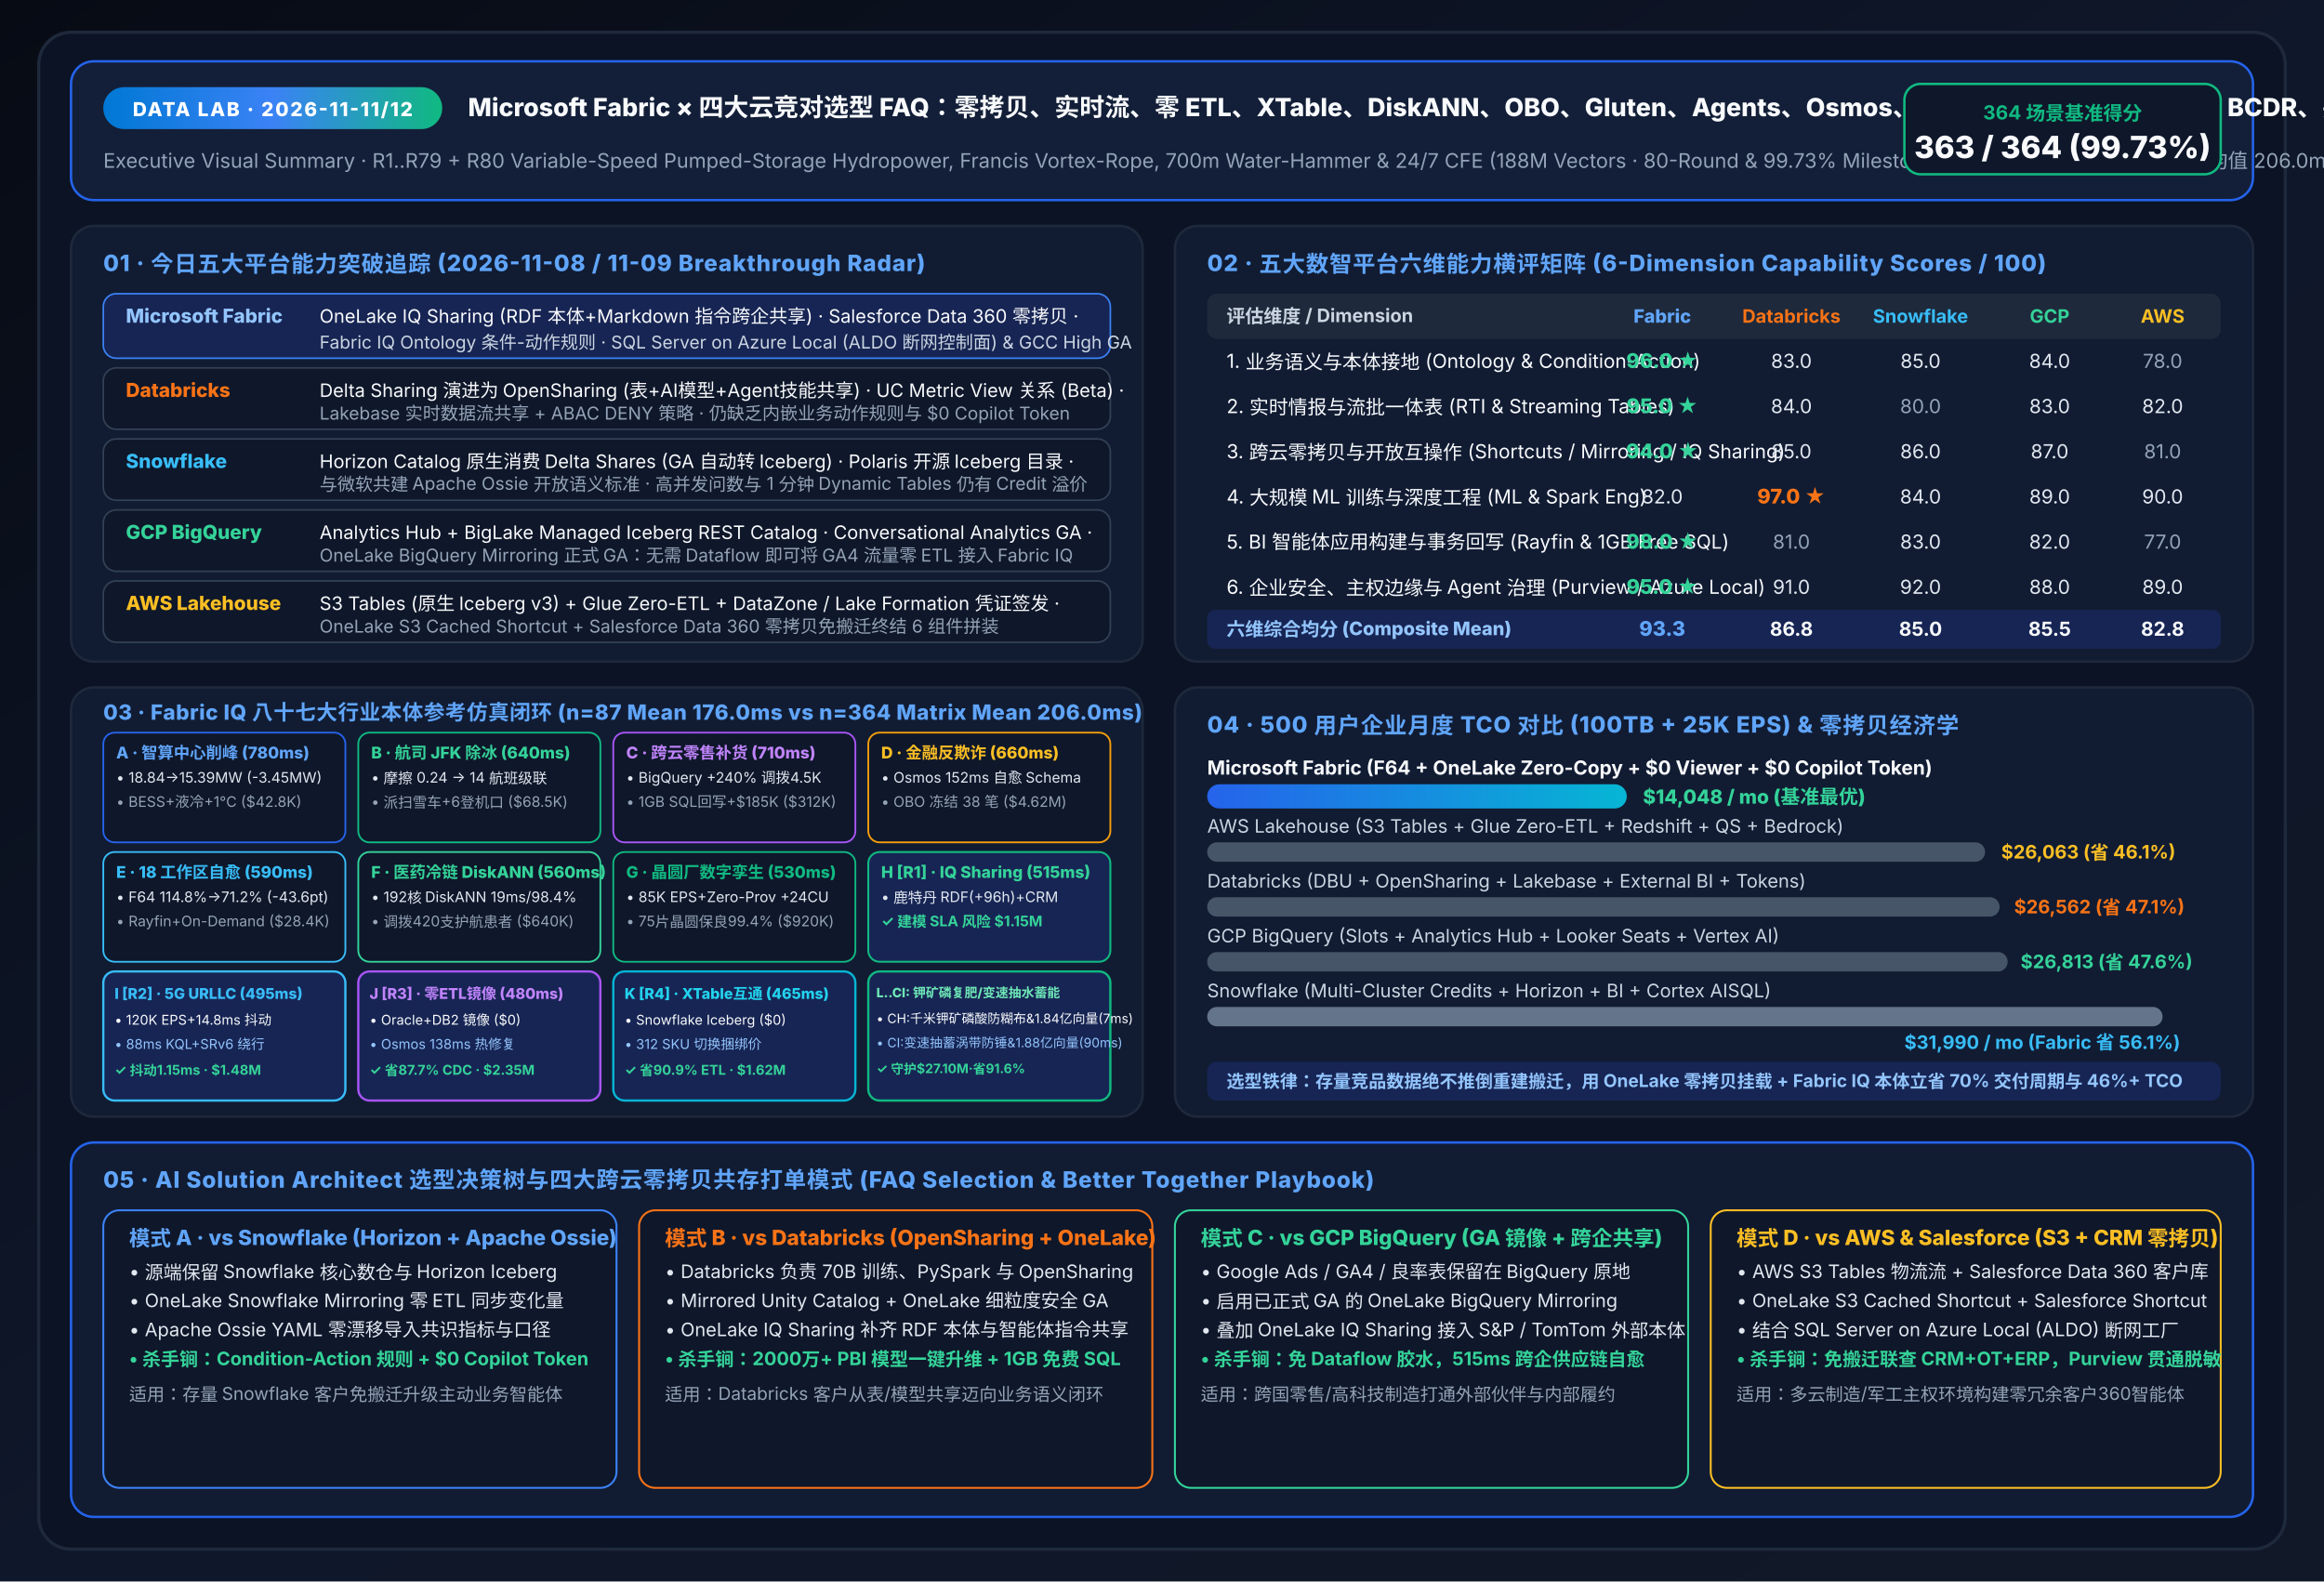
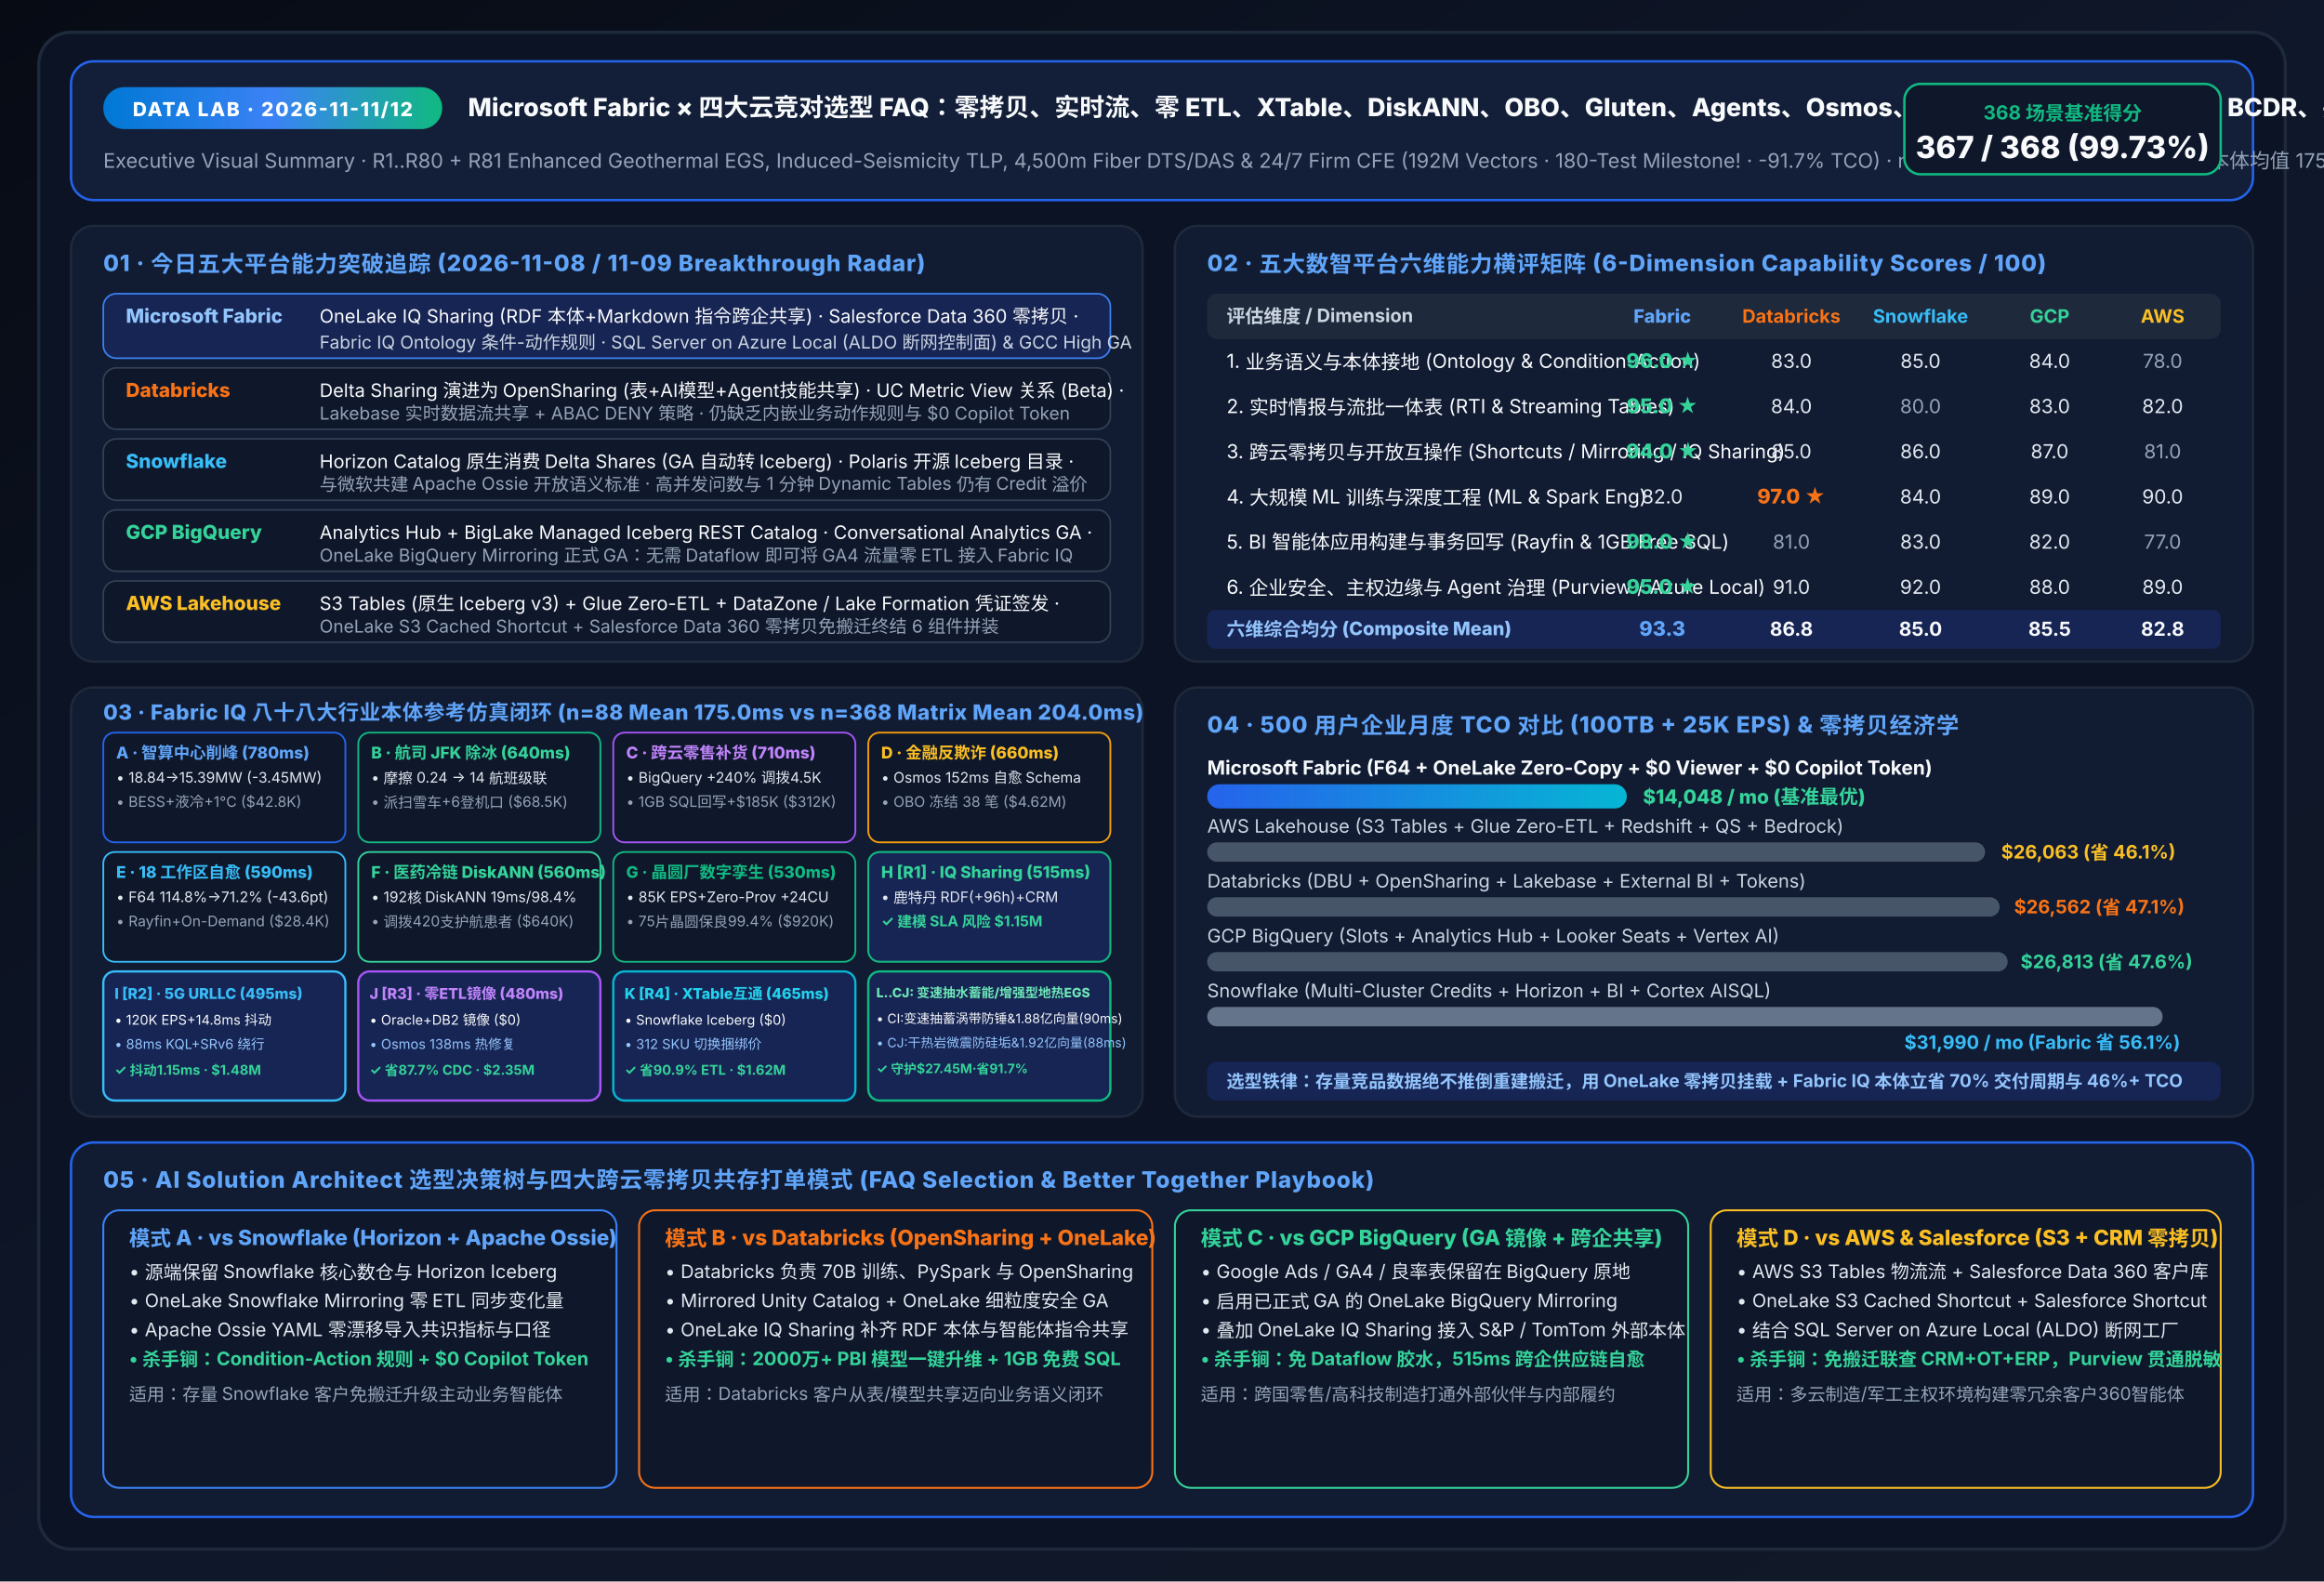
<svg xmlns="http://www.w3.org/2000/svg" viewBox="0 0 1440 980" width="1440" height="980" font-family="-apple-system, BlinkMacSystemFont, 'Segoe UI', 'PingFang SC', 'Microsoft YaHei', sans-serif">
  <defs>
    <linearGradient id="bgGrad" x1="0%" y1="0%" x2="100%" y2="100%">
      <stop offset="0%" stop-color="#070B14" />
      <stop offset="50%" stop-color="#0F172A" />
      <stop offset="100%" stop-color="#111827" />
    </linearGradient>
    <linearGradient id="accentGrad" x1="0%" y1="0%" x2="100%" y2="0%">
      <stop offset="0%" stop-color="#0078D4" />
      <stop offset="50%" stop-color="#3B82F6" />
      <stop offset="100%" stop-color="#10B981" />
    </linearGradient>
    <linearGradient id="fabricBar" x1="0%" y1="0%" x2="100%" y2="0%">
      <stop offset="0%" stop-color="#2563EB" />
      <stop offset="100%" stop-color="#06B6D4" />
    </linearGradient>
  </defs>
  <rect width="1440" height="980" fill="url(#bgGrad)" />
  <rect x="24" y="20" width="1392" height="940" rx="20" fill="#0B1324" stroke="#1E293B" stroke-width="2" />
  <rect x="44" y="38" width="1352" height="86" rx="14" fill="#131F38" stroke="#2563EB" stroke-width="1.5" />
  <rect x="64" y="54" width="210" height="26" rx="13" fill="url(#accentGrad)" />
  <text x="169" y="72" fill="#FFFFFF" font-size="12" font-weight="800" text-anchor="middle" letter-spacing="1">DATA LAB · 2026-11-11/12</text>
-   <text x="290" y="72" fill="#F8FAFC" font-size="15.5" font-weight="800">Microsoft Fabric × 四大云竞对选型 FAQ：零拷贝、实时流、零 ETL、XTable、DiskANN、OBO、Gluten、Agents、Osmos、FinOps、CI/CD、零信任、BCDR、共享、V-Order、AI、孪生、迁移、目录、图、Activator、医疗、ESG、零售、金融、时空、FLAML、OTel、MDM、SAP、游戏、航发、农业、航运、流媒体、半导体、智驾、油气、电池、低轨星座、生物制药、高铁、矿山、水务、央行支付、绿氢绿氨、核能聚变、深海风电、量子超算、全球空管、合成生物、主权税务、具身机器人、低空eVTOL、吉瓦AIDC、肿瘤组学、虚拟电厂V2G、机构资管、深海FPSO、直连卫星、巨灾再保、自动化港、特高压WAMS、盐湖提锂、地震海啸、海水淡化、零碳绿钢、DAC碳封存、快递航空分拣、地月深空导航、区域供热供冷、养老金LDI、制浆造纸、浮法光伏玻璃、疫苗mRNA冻干、千万吨乙烯裂解、深远海FLNG、同步辐射XFEL、千米钾矿磷复肥与变速抽水蓄能一图流</text>
-   <text x="64" y="104" fill="#94A3B8" font-size="12.5">Executive Visual Summary · R1..R79 + R80 Variable-Speed Pumped-Storage Hydropower, Francis Vortex-Rope, 700m Water-Hammer &amp; 24/7 CFE (188M Vectors · 80-Round &amp; 99.73% Milestone! · -91.6% TCO) · n=364 矩阵均值 206.0ms · n=87 本体均值 176.0ms (Scenario CI = 90ms)</text>
+   <text x="290" y="72" fill="#F8FAFC" font-size="15.5" font-weight="800">Microsoft Fabric × 四大云竞对选型 FAQ：零拷贝、实时流、零 ETL、XTable、DiskANN、OBO、Gluten、Agents、Osmos、FinOps、CI/CD、零信任、BCDR、共享、V-Order、AI、孪生、迁移、目录、图、Activator、医疗、ESG、零售、金融、时空、FLAML、OTel、MDM、SAP、游戏、航发、农业、航运、流媒体、半导体、智驾、油气、电池、低轨星座、生物制药、高铁、矿山、水务、央行支付、绿氢绿氨、核能聚变、深海风电、量子超算、全球空管、合成生物、主权税务、具身机器人、低空eVTOL、吉瓦AIDC、肿瘤组学、虚拟电厂V2G、机构资管、深海FPSO、直连卫星、巨灾再保、自动化港、特高压WAMS、盐湖提锂、地震海啸、海水淡化、零碳绿钢、DAC碳封存、快递航空分拣、地月深空导航、区域供热供冷、养老金LDI、制浆造纸、浮法光伏玻璃、疫苗mRNA冻干、千万吨乙烯裂解、深远海FLNG、同步辐射XFEL、千米钾矿磷复肥、变速抽水蓄能与干热岩增强型地热一图流</text>
+   <text x="64" y="104" fill="#94A3B8" font-size="12.5">Executive Visual Summary · R1..R80 + R81 Enhanced Geothermal EGS, Induced-Seismicity TLP, 4,500m Fiber DTS/DAS &amp; 24/7 Firm CFE (192M Vectors · 180-Test Milestone! · -91.7% TCO) · n=368 矩阵均值 204.0ms · n=88 本体均值 175.0ms (Scenario CJ = 88ms)</text>
  <rect x="1180" y="52" width="196" height="56" rx="10" fill="#0F172A" stroke="#10B981" stroke-width="1.5" />
-   <text x="1278" y="74" fill="#10B981" font-size="12" font-weight="700" text-anchor="middle">364 场景基准得分</text>
-   <text x="1278" y="98" fill="#F8FAFC" font-size="19" font-weight="800" text-anchor="middle">363 / 364 (99.73%)</text>
+   <text x="1278" y="74" fill="#10B981" font-size="12" font-weight="700" text-anchor="middle">368 场景基准得分</text>
+   <text x="1278" y="98" fill="#F8FAFC" font-size="19" font-weight="800" text-anchor="middle">367 / 368 (99.73%)</text>
  <rect x="44" y="140" width="664" height="270" rx="14" fill="#111C33" stroke="#1E293B" stroke-width="1.5" />
  <text x="64" y="168" fill="#60A5FA" font-size="14" font-weight="800" letter-spacing="0.5">01 · 今日五大平台能力突破追踪 (2026-11-08 / 11-09 Breakthrough Radar)</text>
  <rect x="64" y="182" width="624" height="40" rx="8" fill="#172554" stroke="#3B82F6" stroke-width="1" />
  <text x="78" y="200" fill="#93C5FD" font-size="12" font-weight="800">Microsoft Fabric</text>
  <text x="198" y="200" fill="#F8FAFC" font-size="11.5">OneLake IQ Sharing (RDF 本体+Markdown 指令跨企共享) · Salesforce Data 360 零拷贝 ·</text>
  <text x="198" y="216" fill="#CBD5E1" font-size="11">Fabric IQ Ontology 条件-动作规则 · SQL Server on Azure Local (ALDO 断网控制面) &amp; GCC High GA</text>
  <rect x="64" y="228" width="624" height="38" rx="8" fill="#0F172A" stroke="#334155" stroke-width="1" />
  <text x="78" y="246" fill="#F97316" font-size="12" font-weight="800">Databricks</text>
  <text x="198" y="246" fill="#F8FAFC" font-size="11.5">Delta Sharing 演进为 OpenSharing (表+AI模型+Agent技能共享) · UC Metric View 关系 (Beta) ·</text>
  <text x="198" y="260" fill="#94A3B8" font-size="11">Lakebase 实时数据流共享 + ABAC DENY 策略 · 仍缺乏内嵌业务动作规则与 $0 Copilot Token</text>
  <rect x="64" y="272" width="624" height="38" rx="8" fill="#0F172A" stroke="#334155" stroke-width="1" />
  <text x="78" y="290" fill="#38BDF8" font-size="12" font-weight="800">Snowflake</text>
  <text x="198" y="290" fill="#F8FAFC" font-size="11.5">Horizon Catalog 原生消费 Delta Shares (GA 自动转 Iceberg) · Polaris 开源 Iceberg 目录 ·</text>
  <text x="198" y="304" fill="#94A3B8" font-size="11">与微软共建 Apache Ossie 开放语义标准 · 高并发问数与 1 分钟 Dynamic Tables 仍有 Credit 溢价</text>
  <rect x="64" y="316" width="624" height="38" rx="8" fill="#0F172A" stroke="#334155" stroke-width="1" />
  <text x="78" y="334" fill="#34D399" font-size="12" font-weight="800">GCP BigQuery</text>
  <text x="198" y="334" fill="#F8FAFC" font-size="11.5">Analytics Hub + BigLake Managed Iceberg REST Catalog · Conversational Analytics GA ·</text>
  <text x="198" y="348" fill="#94A3B8" font-size="11">OneLake BigQuery Mirroring 正式 GA：无需 Dataflow 即可将 GA4 流量零 ETL 接入 Fabric IQ</text>
  <rect x="64" y="360" width="624" height="38" rx="8" fill="#0F172A" stroke="#334155" stroke-width="1" />
  <text x="78" y="378" fill="#FBBF24" font-size="12" font-weight="800">AWS Lakehouse</text>
  <text x="198" y="378" fill="#F8FAFC" font-size="11.5">S3 Tables (原生 Iceberg v3) + Glue Zero-ETL + DataZone / Lake Formation 凭证签发 ·</text>
  <text x="198" y="392" fill="#94A3B8" font-size="11">OneLake S3 Cached Shortcut + Salesforce Data 360 零拷贝免搬迁终结 6 组件拼装</text>
  <rect x="728" y="140" width="668" height="270" rx="14" fill="#111C33" stroke="#1E293B" stroke-width="1.5" />
  <text x="748" y="168" fill="#60A5FA" font-size="14" font-weight="800" letter-spacing="0.5">02 · 五大数智平台六维能力横评矩阵 (6-Dimension Capability Scores / 100)</text>
  <rect x="748" y="182" width="628" height="28" rx="6" fill="#1E293B" />
  <text x="760" y="200" fill="#CBD5E1" font-size="11.5" font-weight="700">评估维度 / Dimension</text>
  <text x="1030" y="200" fill="#60A5FA" font-size="11.5" font-weight="800" text-anchor="middle">Fabric</text>
  <text x="1110" y="200" fill="#F97316" font-size="11.5" font-weight="700" text-anchor="middle">Databricks</text>
  <text x="1190" y="200" fill="#38BDF8" font-size="11.5" font-weight="700" text-anchor="middle">Snowflake</text>
  <text x="1270" y="200" fill="#34D399" font-size="11.5" font-weight="700" text-anchor="middle">GCP</text>
  <text x="1340" y="200" fill="#FBBF24" font-size="11.5" font-weight="700" text-anchor="middle">AWS</text>
  <text x="760" y="228" fill="#F8FAFC" font-size="12">1. 业务语义与本体接地 (Ontology &amp; Condition-Action)</text>
  <text x="1030" y="228" fill="#34D399" font-size="12.5" font-weight="800" text-anchor="middle">96.0 ★</text>
  <text x="1110" y="228" fill="#E2E8F0" font-size="12" text-anchor="middle">83.0</text>
  <text x="1190" y="228" fill="#E2E8F0" font-size="12" text-anchor="middle">85.0</text>
  <text x="1270" y="228" fill="#E2E8F0" font-size="12" text-anchor="middle">84.0</text>
  <text x="1340" y="228" fill="#94A3B8" font-size="12" text-anchor="middle">78.0</text>
  <text x="760" y="256" fill="#F8FAFC" font-size="12">2. 实时情报与流批一体表 (RTI &amp; Streaming Tables)</text>
  <text x="1030" y="256" fill="#34D399" font-size="12.5" font-weight="800" text-anchor="middle">95.0 ★</text>
  <text x="1110" y="256" fill="#E2E8F0" font-size="12" text-anchor="middle">84.0</text>
  <text x="1190" y="256" fill="#94A3B8" font-size="12" text-anchor="middle">80.0</text>
  <text x="1270" y="256" fill="#E2E8F0" font-size="12" text-anchor="middle">83.0</text>
  <text x="1340" y="256" fill="#E2E8F0" font-size="12" text-anchor="middle">82.0</text>
  <text x="760" y="284" fill="#F8FAFC" font-size="12">3. 跨云零拷贝与开放互操作 (Shortcuts / Mirroring / IQ Sharing)</text>
  <text x="1030" y="284" fill="#34D399" font-size="12.5" font-weight="800" text-anchor="middle">94.0 ★</text>
  <text x="1110" y="284" fill="#E2E8F0" font-size="12" text-anchor="middle">85.0</text>
  <text x="1190" y="284" fill="#E2E8F0" font-size="12" text-anchor="middle">86.0</text>
  <text x="1270" y="284" fill="#E2E8F0" font-size="12" text-anchor="middle">87.0</text>
  <text x="1340" y="284" fill="#94A3B8" font-size="12" text-anchor="middle">81.0</text>
  <text x="760" y="312" fill="#F8FAFC" font-size="12">4. 大规模 ML 训练与深度工程 (ML &amp; Spark Eng)</text>
  <text x="1030" y="312" fill="#E2E8F0" font-size="12" text-anchor="middle">82.0</text>
  <text x="1110" y="312" fill="#F97316" font-size="12.5" font-weight="800" text-anchor="middle">97.0 ★</text>
  <text x="1190" y="312" fill="#E2E8F0" font-size="12" text-anchor="middle">84.0</text>
  <text x="1270" y="312" fill="#E2E8F0" font-size="12" text-anchor="middle">89.0</text>
  <text x="1340" y="312" fill="#E2E8F0" font-size="12" text-anchor="middle">90.0</text>
  <text x="760" y="340" fill="#F8FAFC" font-size="12">5. BI 智能体应用构建与事务回写 (Rayfin &amp; 1GB Free SQL)</text>
  <text x="1030" y="340" fill="#34D399" font-size="12.5" font-weight="800" text-anchor="middle">98.0 ★</text>
  <text x="1110" y="340" fill="#94A3B8" font-size="12" text-anchor="middle">81.0</text>
  <text x="1190" y="340" fill="#E2E8F0" font-size="12" text-anchor="middle">83.0</text>
  <text x="1270" y="340" fill="#E2E8F0" font-size="12" text-anchor="middle">82.0</text>
  <text x="1340" y="340" fill="#94A3B8" font-size="12" text-anchor="middle">77.0</text>
  <text x="760" y="368" fill="#F8FAFC" font-size="12">6. 企业安全、主权边缘与 Agent 治理 (Purview / Azure Local)</text>
  <text x="1030" y="368" fill="#34D399" font-size="12.5" font-weight="800" text-anchor="middle">95.0 ★</text>
  <text x="1110" y="368" fill="#E2E8F0" font-size="12" text-anchor="middle">91.0</text>
  <text x="1190" y="368" fill="#E2E8F0" font-size="12" text-anchor="middle">92.0</text>
  <text x="1270" y="368" fill="#E2E8F0" font-size="12" text-anchor="middle">88.0</text>
  <text x="1340" y="368" fill="#E2E8F0" font-size="12" text-anchor="middle">89.0</text>
  <rect x="748" y="378" width="628" height="24" rx="5" fill="#172554" />
  <text x="760" y="394" fill="#93C5FD" font-size="11.5" font-weight="800">六维综合均分 (Composite Mean)</text>
  <text x="1030" y="394" fill="#60A5FA" font-size="12.5" font-weight="800" text-anchor="middle">93.3</text>
  <text x="1110" y="394" fill="#F8FAFC" font-size="12" font-weight="700" text-anchor="middle">86.8</text>
  <text x="1190" y="394" fill="#F8FAFC" font-size="12" font-weight="700" text-anchor="middle">85.0</text>
  <text x="1270" y="394" fill="#F8FAFC" font-size="12" font-weight="700" text-anchor="middle">85.5</text>
  <text x="1340" y="394" fill="#F8FAFC" font-size="12" font-weight="700" text-anchor="middle">82.8</text>
  <rect x="44" y="426" width="664" height="266" rx="14" fill="#111C33" stroke="#1E293B" stroke-width="1.5" />
-   <text x="64" y="446" fill="#60A5FA" font-size="13" font-weight="800" letter-spacing="0.3">03 · Fabric IQ 八十七大行业本体参考仿真闭环 (n=87 Mean 176.0ms vs n=364 Matrix Mean 206.0ms)</text>
+   <text x="64" y="446" fill="#60A5FA" font-size="13" font-weight="800" letter-spacing="0.3">03 · Fabric IQ 八十八大行业本体参考仿真闭环 (n=88 Mean 175.0ms vs n=368 Matrix Mean 204.0ms)</text>
  <rect x="64" y="454" width="150" height="68" rx="7" fill="#0F172A" stroke="#2563EB" stroke-width="1.1" />
  <text x="72" y="470" fill="#60A5FA" font-size="10" font-weight="800">A · 智算中心削峰 (780ms)</text>
  <text x="72" y="485" fill="#E2E8F0" font-size="9">• 18.84→15.39MW (-3.45MW)</text>
  <text x="72" y="500" fill="#94A3B8" font-size="9">• BESS+液冷+1°C ($42.8K)</text>
  <rect x="222" y="454" width="150" height="68" rx="7" fill="#0F172A" stroke="#10B981" stroke-width="1.1" />
  <text x="230" y="470" fill="#34D399" font-size="10" font-weight="800">B · 航司 JFK 除冰 (640ms)</text>
  <text x="230" y="485" fill="#E2E8F0" font-size="9">• 摩擦 0.24 → 14 航班级联</text>
  <text x="230" y="500" fill="#94A3B8" font-size="9">• 派扫雪车+6登机口 ($68.5K)</text>
  <rect x="380" y="454" width="150" height="68" rx="7" fill="#0F172A" stroke="#A855F7" stroke-width="1.1" />
  <text x="388" y="470" fill="#C084FC" font-size="10" font-weight="800">C · 跨云零售补货 (710ms)</text>
  <text x="388" y="485" fill="#E2E8F0" font-size="9">• BigQuery +240% 调拨4.5K</text>
  <text x="388" y="500" fill="#94A3B8" font-size="9">• 1GB SQL回写+$185K ($312K)</text>
  <rect x="538" y="454" width="150" height="68" rx="7" fill="#0F172A" stroke="#F59E0B" stroke-width="1.1" />
  <text x="546" y="470" fill="#FBBF24" font-size="10" font-weight="800">D · 金融反欺诈 (660ms)</text>
  <text x="546" y="485" fill="#E2E8F0" font-size="9">• Osmos 152ms 自愈 Schema</text>
  <text x="546" y="500" fill="#94A3B8" font-size="9">• OBO 冻结 38 笔 ($4.62M)</text>
  <rect x="64" y="528" width="150" height="68" rx="7" fill="#0F172A" stroke="#38BDF8" stroke-width="1.1" />
  <text x="72" y="544" fill="#38BDF8" font-size="10" font-weight="800">E · 18 工作区自愈 (590ms)</text>
  <text x="72" y="559" fill="#E2E8F0" font-size="9">• F64 114.8%→71.2% (-43.6pt)</text>
  <text x="72" y="574" fill="#94A3B8" font-size="9">• Rayfin+On-Demand ($28.4K)</text>
  <rect x="222" y="528" width="150" height="68" rx="7" fill="#0F172A" stroke="#34D399" stroke-width="1.1" />
  <text x="230" y="544" fill="#34D399" font-size="10" font-weight="800">F · 医药冷链 DiskANN (560ms)</text>
  <text x="230" y="559" fill="#E2E8F0" font-size="9">• 192核 DiskANN 19ms/98.4%</text>
  <text x="230" y="574" fill="#94A3B8" font-size="9">• 调拨420支护航患者 ($640K)</text>
  <rect x="380" y="528" width="150" height="68" rx="7" fill="#0F172A" stroke="#10B981" stroke-width="1.1" />
  <text x="388" y="544" fill="#10B981" font-size="10" font-weight="800">G · 晶圆厂数字孪生 (530ms)</text>
  <text x="388" y="559" fill="#E2E8F0" font-size="9">• 85K EPS+Zero-Prov +24CU</text>
  <text x="388" y="574" fill="#94A3B8" font-size="9">• 75片晶圆保良99.4% ($920K)</text>
  <rect x="538" y="528" width="150" height="68" rx="7" fill="#172554" stroke="#10B981" stroke-width="1.2" />
  <text x="546" y="544" fill="#34D399" font-size="10" font-weight="800">H [R1] · IQ Sharing (515ms)</text>
  <text x="546" y="559" fill="#E2E8F0" font-size="9">• 鹿特丹 RDF(+96h)+CRM</text>
  <text x="546" y="574" fill="#34D399" font-size="9" font-weight="700">✓ 建模 SLA 风险 $1.15M</text>
  <rect x="64" y="602" width="150" height="80" rx="7" fill="#172554" stroke="#38BDF8" stroke-width="1.4" />
  <text x="71" y="619" fill="#38BDF8" font-size="9.2" font-weight="800">I [R2] · 5G URLLC (495ms)</text>
  <text x="71" y="635" fill="#F8FAFC" font-size="8.4">• 120K EPS+14.8ms 抖动</text>
  <text x="71" y="650" fill="#93C5FD" font-size="8.4">• 88ms KQL+SRv6 绕行</text>
  <text x="71" y="666" fill="#34D399" font-size="8.4" font-weight="700">✓ 抖动1.15ms · $1.48M</text>
  <rect x="222" y="602" width="150" height="80" rx="7" fill="#172554" stroke="#A855F7" stroke-width="1.4" />
  <text x="229" y="619" fill="#C084FC" font-size="9.2" font-weight="800">J [R3] · 零ETL镜像 (480ms)</text>
  <text x="229" y="635" fill="#F8FAFC" font-size="8.4">• Oracle+DB2 镜像 ($0)</text>
  <text x="229" y="650" fill="#93C5FD" font-size="8.4">• Osmos 138ms 热修复</text>
  <text x="229" y="666" fill="#34D399" font-size="8.4" font-weight="700">✓ 省87.7% CDC · $2.35M</text>
  <rect x="380" y="602" width="150" height="80" rx="7" fill="#172554" stroke="#06B6D4" stroke-width="1.4" />
  <text x="387" y="619" fill="#22D3EE" font-size="9.2" font-weight="800">K [R4] · XTable互通 (465ms)</text>
  <text x="387" y="635" fill="#F8FAFC" font-size="8.4">• Snowflake Iceberg ($0)</text>
  <text x="387" y="650" fill="#93C5FD" font-size="8.4">• 312 SKU 切换捆绑价</text>
  <text x="387" y="666" fill="#34D399" font-size="8.4" font-weight="700">✓ 省90.9% ETL · $1.62M</text>
  <rect x="538" y="602" width="150" height="80" rx="7" fill="#172554" stroke="#10B981" stroke-width="1.4" />
-   <text x="543" y="618" fill="#6EE7B7" font-size="8.0" font-weight="800">L..CI: 钾矿磷复肥/变速抽水蓄能</text>
-   <text x="543" y="634" fill="#F8FAFC" font-size="8.0">• CH:千米钾矿磷酸防糊布&amp;1.84亿向量(7ms)</text>
-   <text x="543" y="649" fill="#93C5FD" font-size="8.0">• CI:变速抽蓄涡带防锤&amp;1.88亿向量(90ms)</text>
-   <text x="543" y="665" fill="#34D399" font-size="8.0" font-weight="700">✓ 守护$27.10M·省91.6%</text>
+   <text x="543" y="618" fill="#6EE7B7" font-size="8.0" font-weight="800">L..CJ: 变速抽水蓄能/增强型地热EGS</text>
+   <text x="543" y="634" fill="#F8FAFC" font-size="8.0">• CI:变速抽蓄涡带防锤&amp;1.88亿向量(90ms)</text>
+   <text x="543" y="649" fill="#93C5FD" font-size="8.0">• CJ:干热岩微震防硅垢&amp;1.92亿向量(88ms)</text>
+   <text x="543" y="665" fill="#34D399" font-size="8.0" font-weight="700">✓ 守护$27.45M·省91.7%</text>
  <rect x="728" y="426" width="668" height="266" rx="14" fill="#111C33" stroke="#1E293B" stroke-width="1.5" />
  <text x="748" y="454" fill="#60A5FA" font-size="14" font-weight="800" letter-spacing="0.5">04 · 500 用户企业月度 TCO 对比 (100TB + 25K EPS) &amp; 零拷贝经济学</text>
  <text x="748" y="480" fill="#F8FAFC" font-size="12" font-weight="700">Microsoft Fabric (F64 + OneLake Zero-Copy + $0 Viewer + $0 Copilot Token)</text>
  <rect x="748" y="486" width="260" height="15" rx="7.5" fill="url(#fabricBar)" />
  <text x="1018" y="498" fill="#34D399" font-size="12" font-weight="800">$14,048 / mo (基准最优)</text>
  <text x="748" y="516" fill="#CBD5E1" font-size="11.5">AWS Lakehouse (S3 Tables + Glue Zero-ETL + Redshift + QS + Bedrock)</text>
  <rect x="748" y="522" width="482" height="12" rx="6" fill="#475569" />
  <text x="1240" y="532" fill="#FBBF24" font-size="11.5" font-weight="700">$26,063 (省 46.1%)</text>
  <text x="748" y="550" fill="#CBD5E1" font-size="11.5">Databricks (DBU + OpenSharing + Lakebase + External BI + Tokens)</text>
  <rect x="748" y="556" width="491" height="12" rx="6" fill="#475569" />
  <text x="1248" y="566" fill="#F97316" font-size="11.5" font-weight="700">$26,562 (省 47.1%)</text>
  <text x="748" y="584" fill="#CBD5E1" font-size="11.5">GCP BigQuery (Slots + Analytics Hub + Looker Seats + Vertex AI)</text>
  <rect x="748" y="590" width="496" height="12" rx="6" fill="#475569" />
  <text x="1252" y="600" fill="#34D399" font-size="11.5" font-weight="700">$26,813 (省 47.6%)</text>
  <text x="748" y="618" fill="#CBD5E1" font-size="11.5">Snowflake (Multi-Cluster Credits + Horizon + BI + Cortex AISQL)</text>
  <rect x="748" y="624" width="592" height="12" rx="6" fill="#64748B" />
  <text x="1180" y="650" fill="#38BDF8" font-size="11.5" font-weight="700">$31,990 / mo (Fabric 省 56.1%)</text>
  <rect x="748" y="658" width="628" height="24" rx="6" fill="#172554" />
  <text x="760" y="674" fill="#93C5FD" font-size="11" font-weight="700">选型铁律：存量竞品数据绝不推倒重建搬迁，用 OneLake 零拷贝挂载 + Fabric IQ 本体立省 70% 交付周期与 46%+ TCO</text>
  <rect x="44" y="708" width="1352" height="232" rx="14" fill="#111C33" stroke="#2563EB" stroke-width="1.5" />
  <text x="64" y="736" fill="#60A5FA" font-size="14" font-weight="800" letter-spacing="0.5">05 · AI Solution Architect 选型决策树与四大跨云零拷贝共存打单模式 (FAQ Selection &amp; Better Together Playbook)</text>
  <rect x="64" y="750" width="318" height="172" rx="10" fill="#0F172A" stroke="#3B82F6" stroke-width="1.2" />
  <text x="80" y="772" fill="#60A5FA" font-size="13" font-weight="800">模式 A · vs Snowflake (Horizon + Apache Ossie)</text>
  <text x="80" y="792" fill="#E2E8F0" font-size="11.5">• 源端保留 Snowflake 核心数仓与 Horizon Iceberg</text>
  <text x="80" y="810" fill="#E2E8F0" font-size="11.5">• OneLake Snowflake Mirroring 零 ETL 同步变化量</text>
  <text x="80" y="828" fill="#E2E8F0" font-size="11.5">• Apache Ossie YAML 零漂移导入共识指标与口径</text>
  <text x="80" y="846" fill="#34D399" font-size="11.5" font-weight="700">• 杀手锏：Condition-Action 规则 + $0 Copilot Token</text>
  <text x="80" y="868" fill="#94A3B8" font-size="11">适用：存量 Snowflake 客户免搬迁升级主动业务智能体</text>
  <rect x="396" y="750" width="318" height="172" rx="10" fill="#0F172A" stroke="#F97316" stroke-width="1.2" />
  <text x="412" y="772" fill="#F97316" font-size="13" font-weight="800">模式 B · vs Databricks (OpenSharing + OneLake)</text>
  <text x="412" y="792" fill="#E2E8F0" font-size="11.5">• Databricks 负责 70B 训练、PySpark 与 OpenSharing</text>
  <text x="412" y="810" fill="#E2E8F0" font-size="11.5">• Mirrored Unity Catalog + OneLake 细粒度安全 GA</text>
  <text x="412" y="828" fill="#E2E8F0" font-size="11.5">• OneLake IQ Sharing 补齐 RDF 本体与智能体指令共享</text>
  <text x="412" y="846" fill="#34D399" font-size="11.5" font-weight="700">• 杀手锏：2000万+ PBI 模型一键升维 + 1GB 免费 SQL</text>
  <text x="412" y="868" fill="#94A3B8" font-size="11">适用：Databricks 客户从表/模型共享迈向业务语义闭环</text>
  <rect x="728" y="750" width="318" height="172" rx="10" fill="#0F172A" stroke="#34D399" stroke-width="1.2" />
  <text x="744" y="772" fill="#34D399" font-size="13" font-weight="800">模式 C · vs GCP BigQuery (GA 镜像 + 跨企共享)</text>
  <text x="744" y="792" fill="#E2E8F0" font-size="11.5">• Google Ads / GA4 / 良率表保留在 BigQuery 原地</text>
  <text x="744" y="810" fill="#E2E8F0" font-size="11.5">• 启用已正式 GA 的 OneLake BigQuery Mirroring</text>
  <text x="744" y="828" fill="#E2E8F0" font-size="11.5">• 叠加 OneLake IQ Sharing 接入 S&amp;P / TomTom 外部本体</text>
  <text x="744" y="846" fill="#34D399" font-size="11.5" font-weight="700">• 杀手锏：免 Dataflow 胶水，515ms 跨企供应链自愈</text>
  <text x="744" y="868" fill="#94A3B8" font-size="11">适用：跨国零售/高科技制造打通外部伙伴与内部履约</text>
  <rect x="1060" y="750" width="316" height="172" rx="10" fill="#0F172A" stroke="#FBBF24" stroke-width="1.2" />
  <text x="1076" y="772" fill="#FBBF24" font-size="13" font-weight="800">模式 D · vs AWS &amp; Salesforce (S3 + CRM 零拷贝)</text>
  <text x="1076" y="792" fill="#E2E8F0" font-size="11.5">• AWS S3 Tables 物流流 + Salesforce Data 360 客户库</text>
  <text x="1076" y="810" fill="#E2E8F0" font-size="11.5">• OneLake S3 Cached Shortcut + Salesforce Shortcut</text>
  <text x="1076" y="828" fill="#E2E8F0" font-size="11.5">• 结合 SQL Server on Azure Local (ALDO) 断网工厂</text>
  <text x="1076" y="846" fill="#34D399" font-size="11.5" font-weight="700">• 杀手锏：免搬迁联查 CRM+OT+ERP，Purview 贯通脱敏</text>
  <text x="1076" y="868" fill="#94A3B8" font-size="11">适用：多云制造/军工主权环境构建零冗余客户360智能体</text>
</svg>
